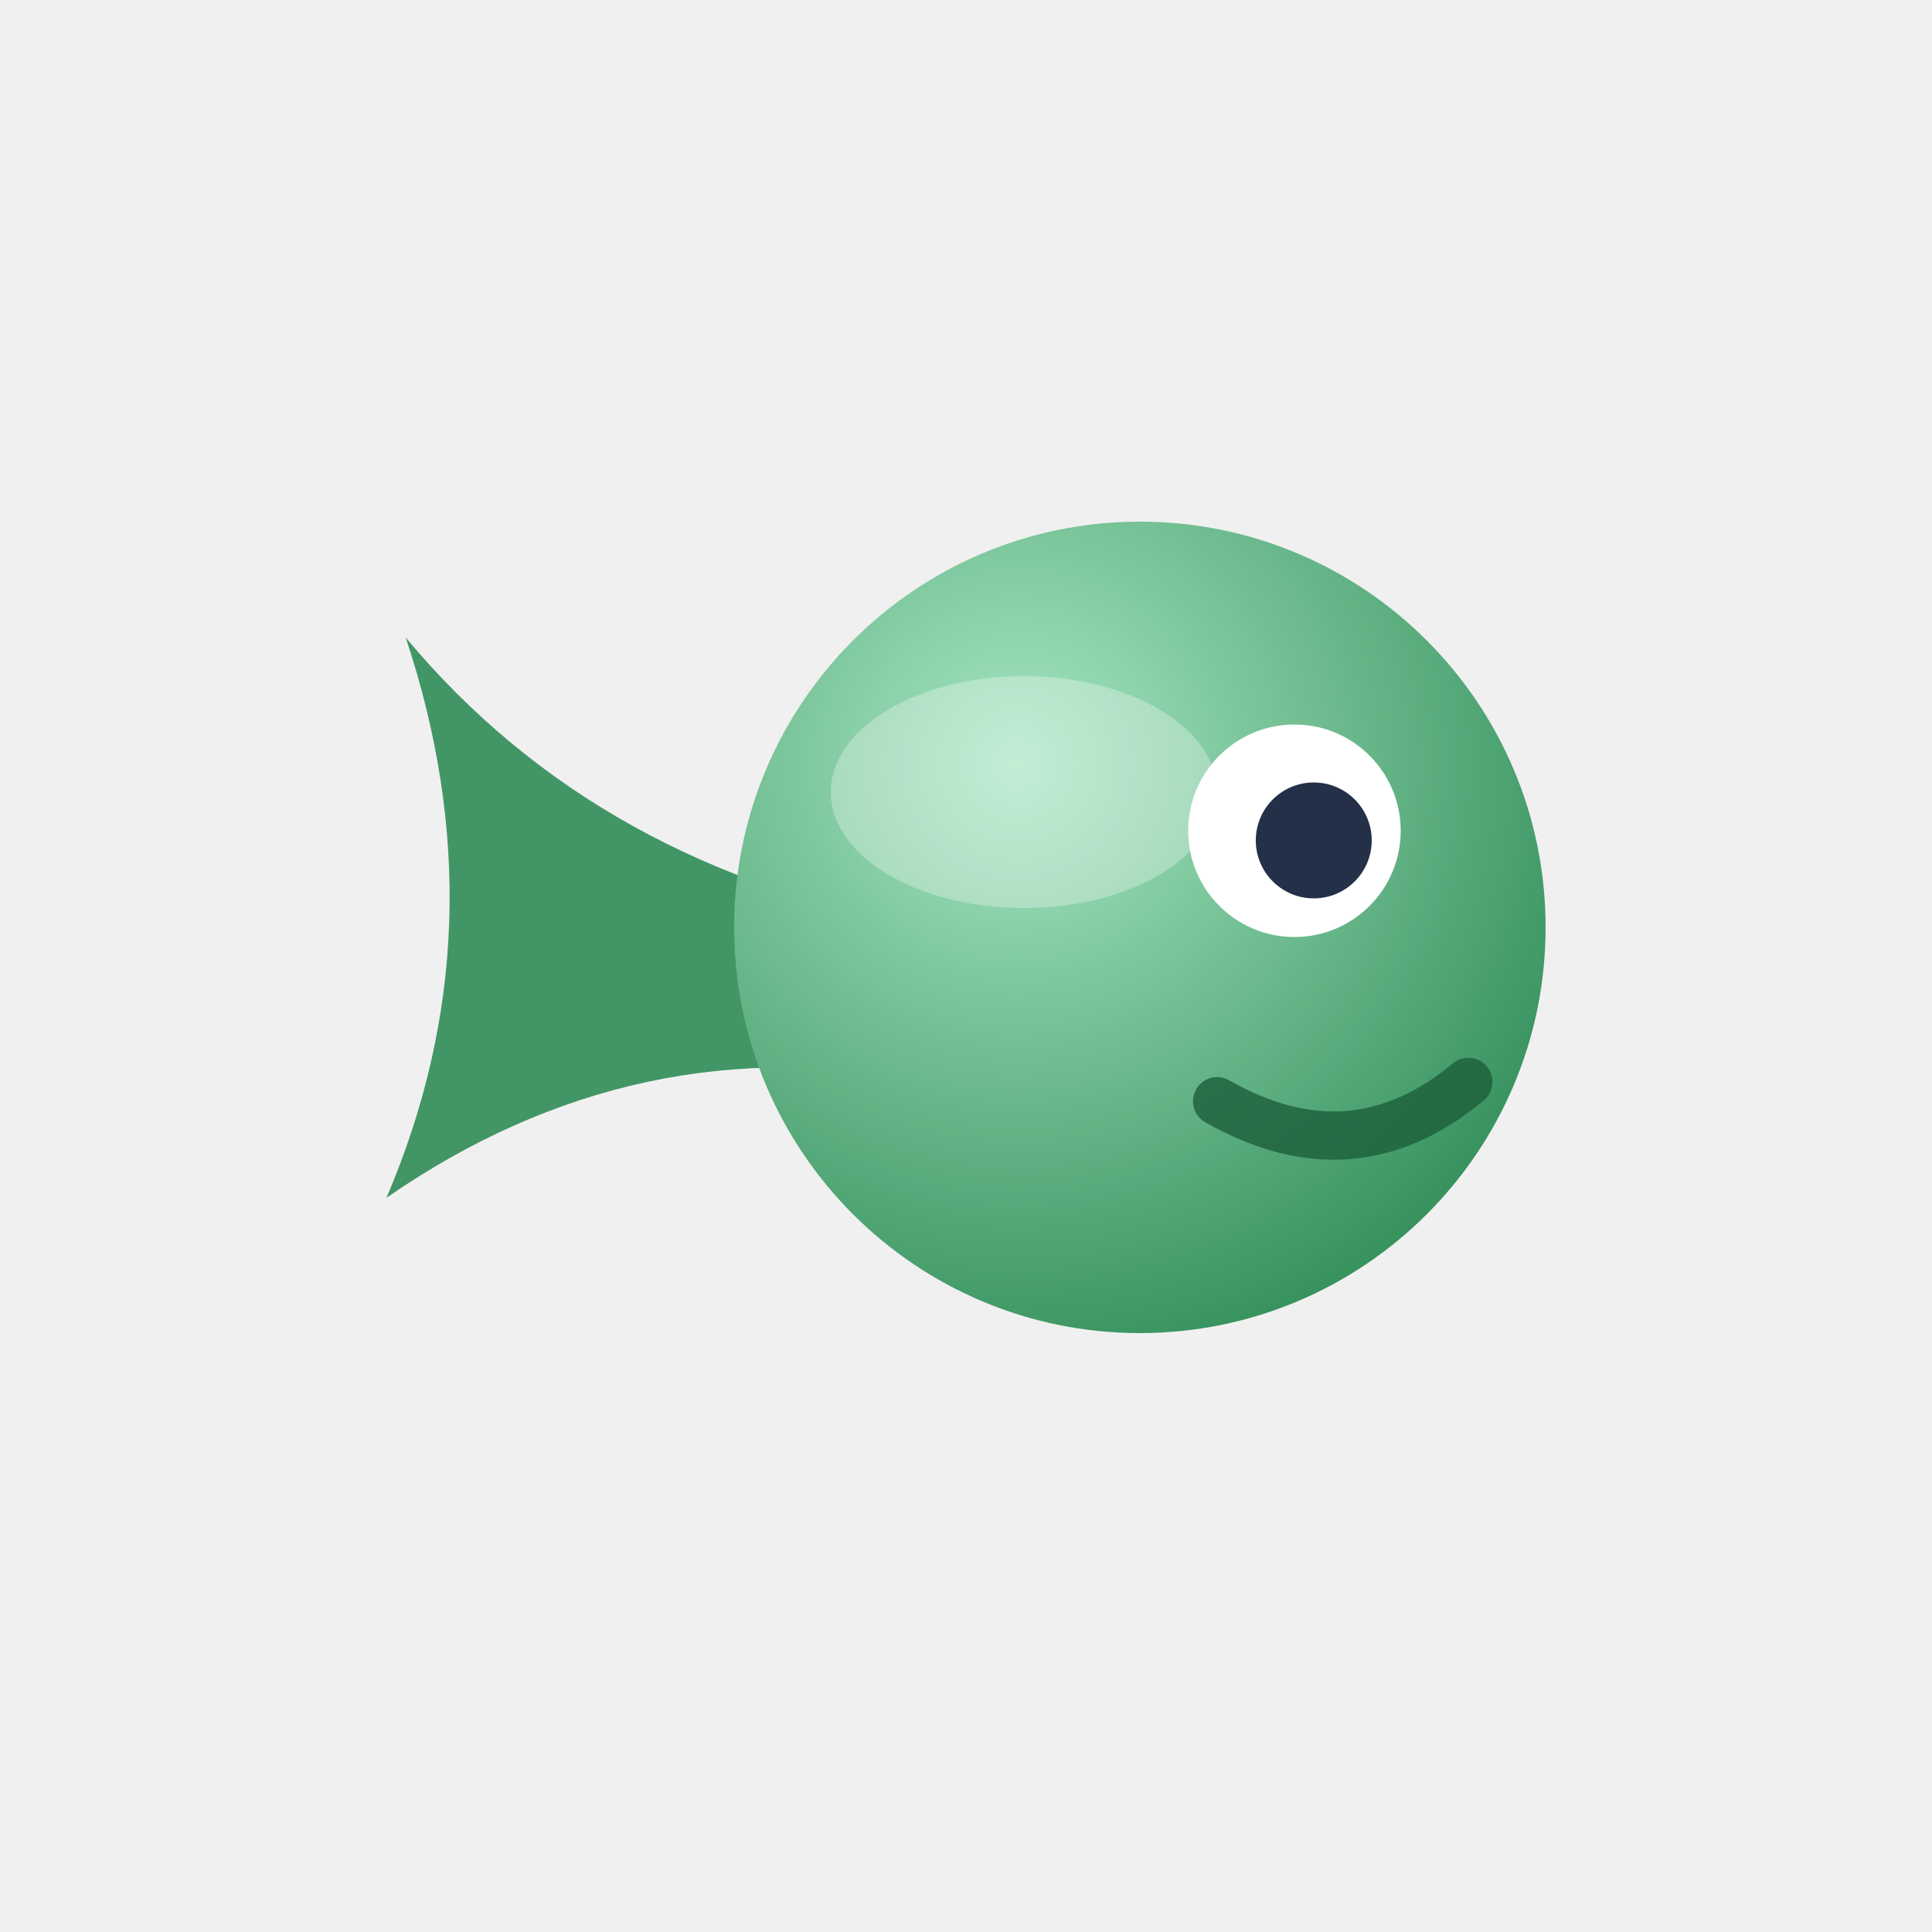
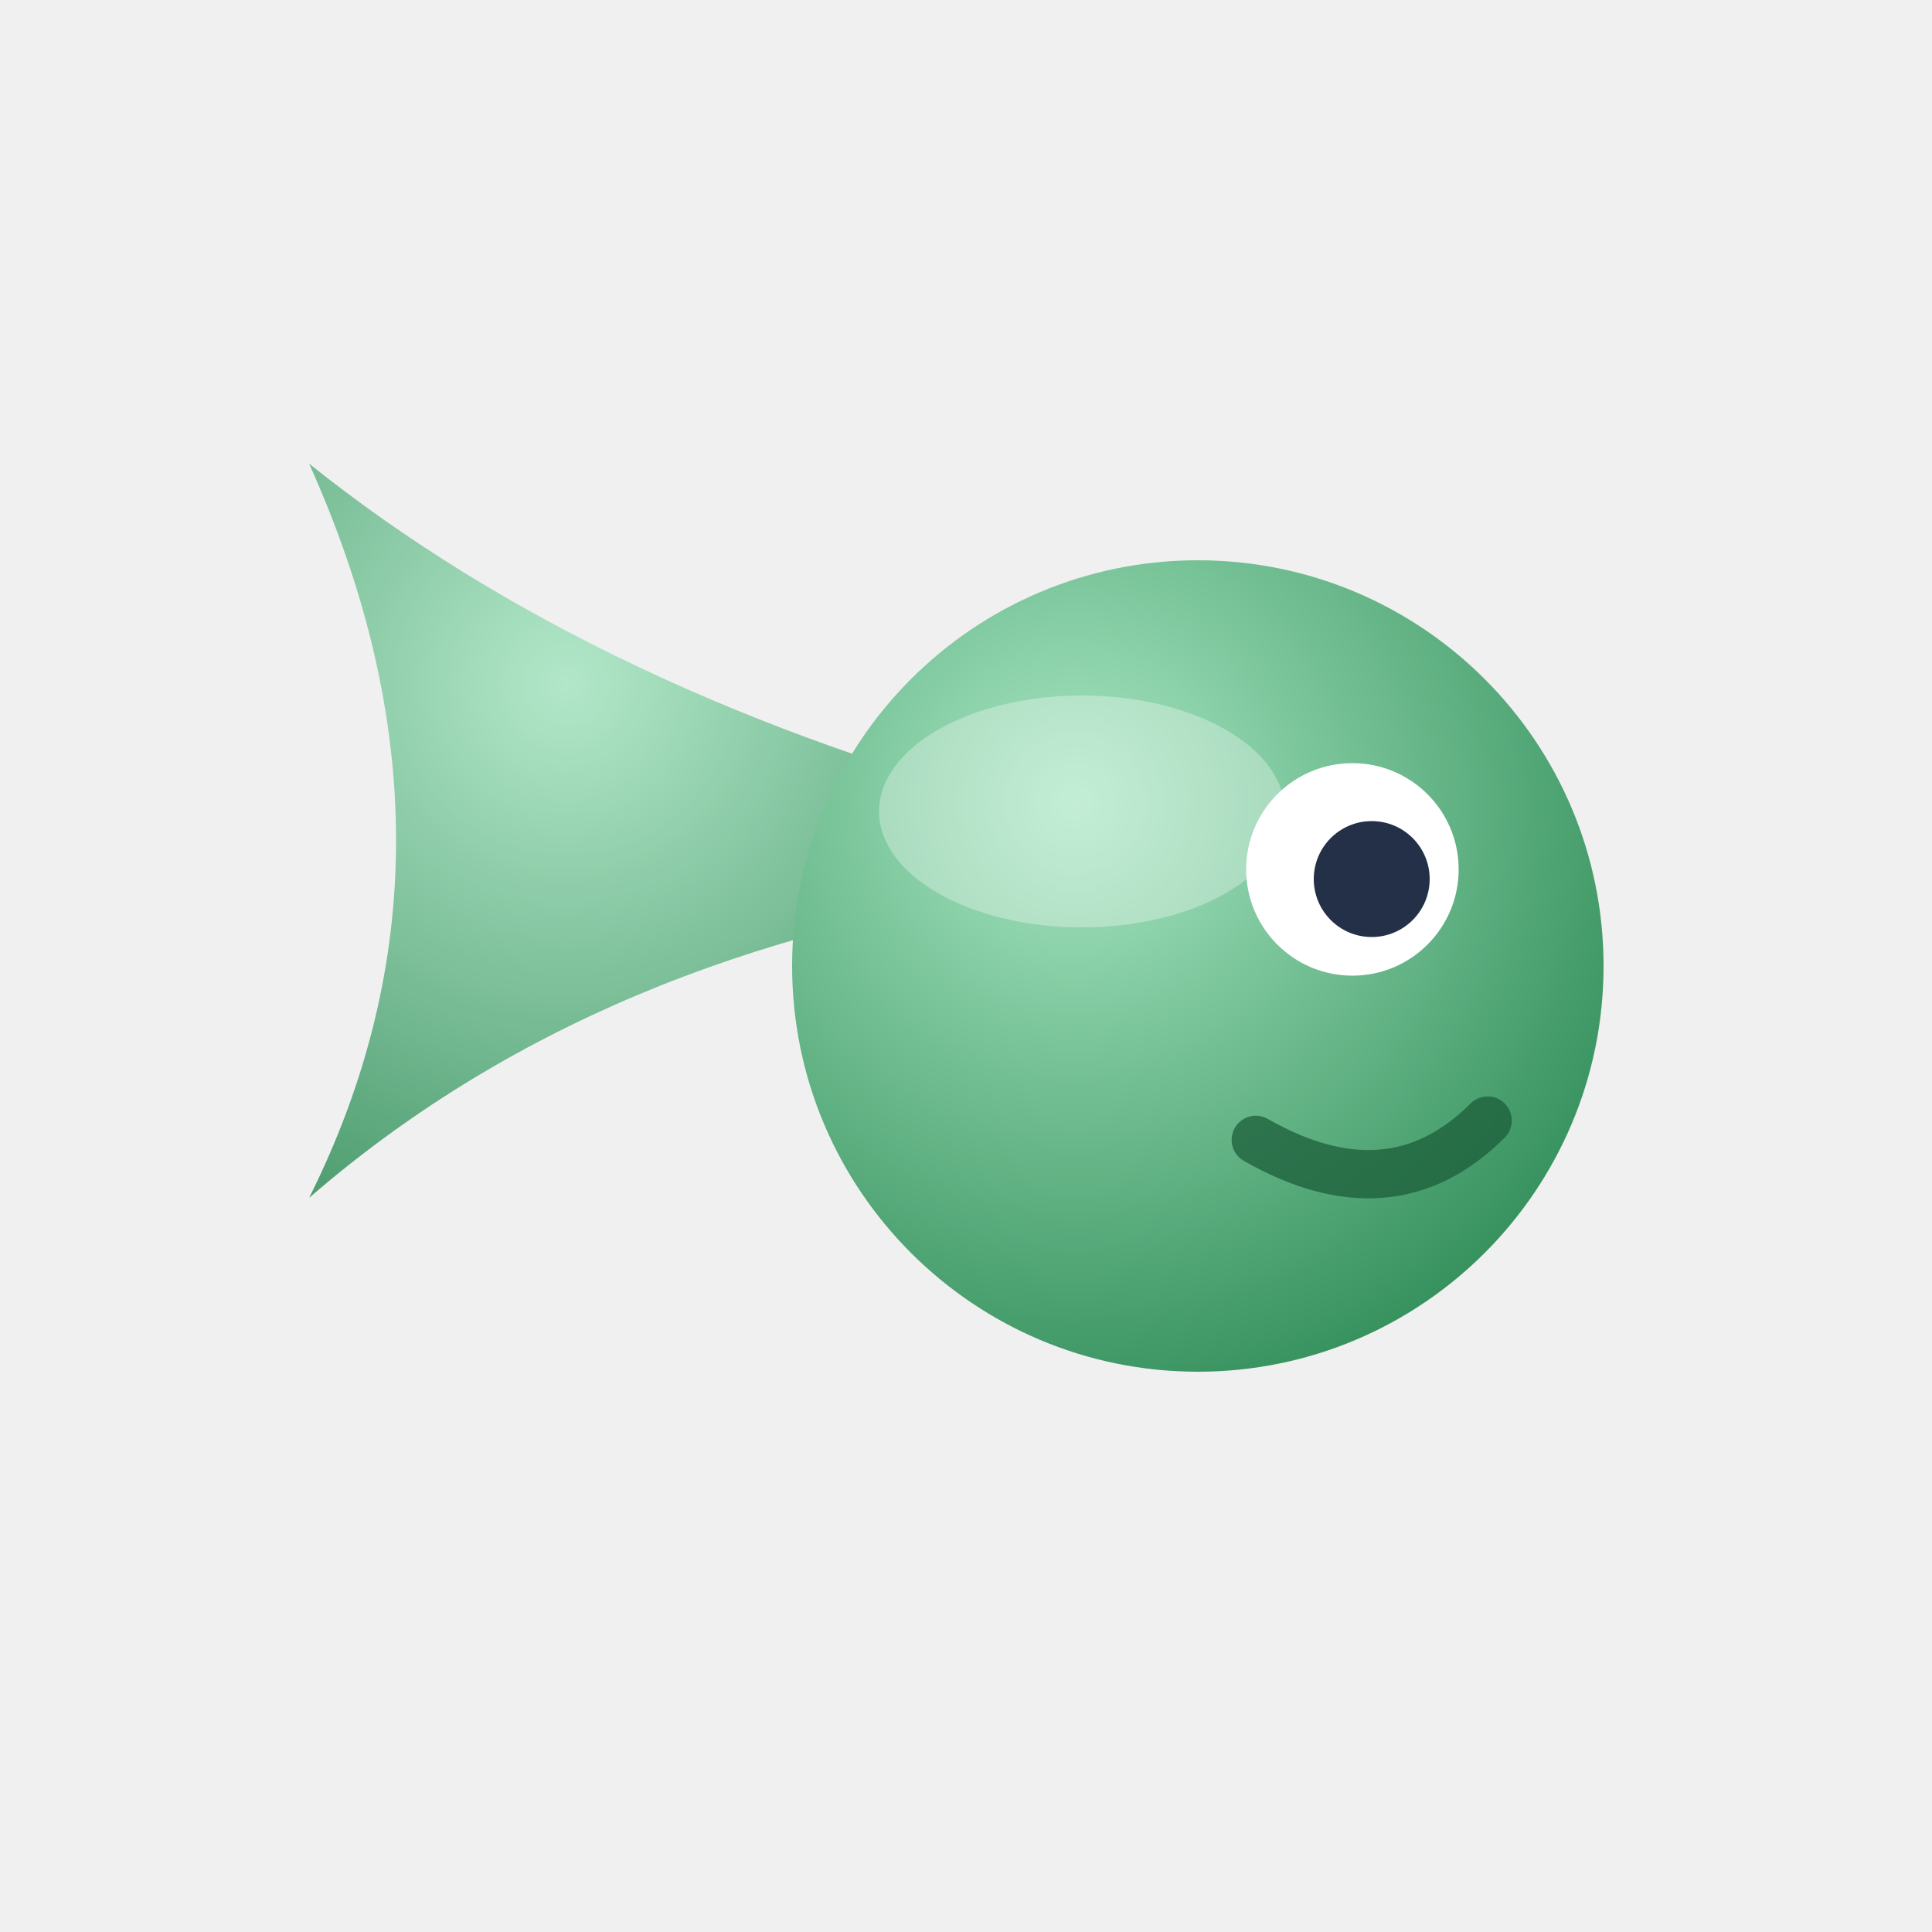
<svg xmlns="http://www.w3.org/2000/svg" viewBox="0 0 200 200" width="200" height="200">
  <defs>
    <radialGradient id="greenBall" cx="0.35" cy="0.3" r="0.8">
      <stop offset="0" stop-color="#A7E6C2" />
      <stop offset="1" stop-color="#2F8C57" />
    </radialGradient>
  </defs>
  <g id="item-tadpoleFriend">
-     <path d="M 96 96 q -34 -6 -54 -30 q 10 30 -2 58 q 26 -18 56 -12 Z" fill="#2F8C57" opacity="0.9" />
-     <circle cx="118" cy="96" r="42" fill="url(#greenBall)" />
-     <ellipse cx="106" cy="82" rx="20" ry="12" fill="#FFFFFF" opacity="0.3" />
-     <circle cx="134" cy="86" r="11" fill="#FFFFFF" />
-     <circle cx="136" cy="87" r="6" fill="#243047" />
-     <path d="M 126 114 q 14 8 26 -2" fill="none" stroke="#1B5E39" stroke-width="5" stroke-linecap="round" opacity="0.8" />
+     <path d="M 108 84 q -46 -12 -76 -36 q 18 40 0 76 q 30 -26 76 -32 Z" fill="url(#greenBall)" opacity="0.85" />
+     <circle cx="124" cy="100" r="42" fill="url(#greenBall)" />
+     <ellipse cx="112" cy="84" rx="21" ry="12" fill="#FFFFFF" opacity="0.32" />
+     <circle cx="140" cy="90" r="11" fill="#FFFFFF" />
+     <circle cx="142" cy="91" r="6" fill="#243047" />
+     <path d="M 130 118 q 14 8 24 -2" fill="none" stroke="#1B5E39" stroke-width="5" stroke-linecap="round" opacity="0.75" />
  </g>
</svg>
